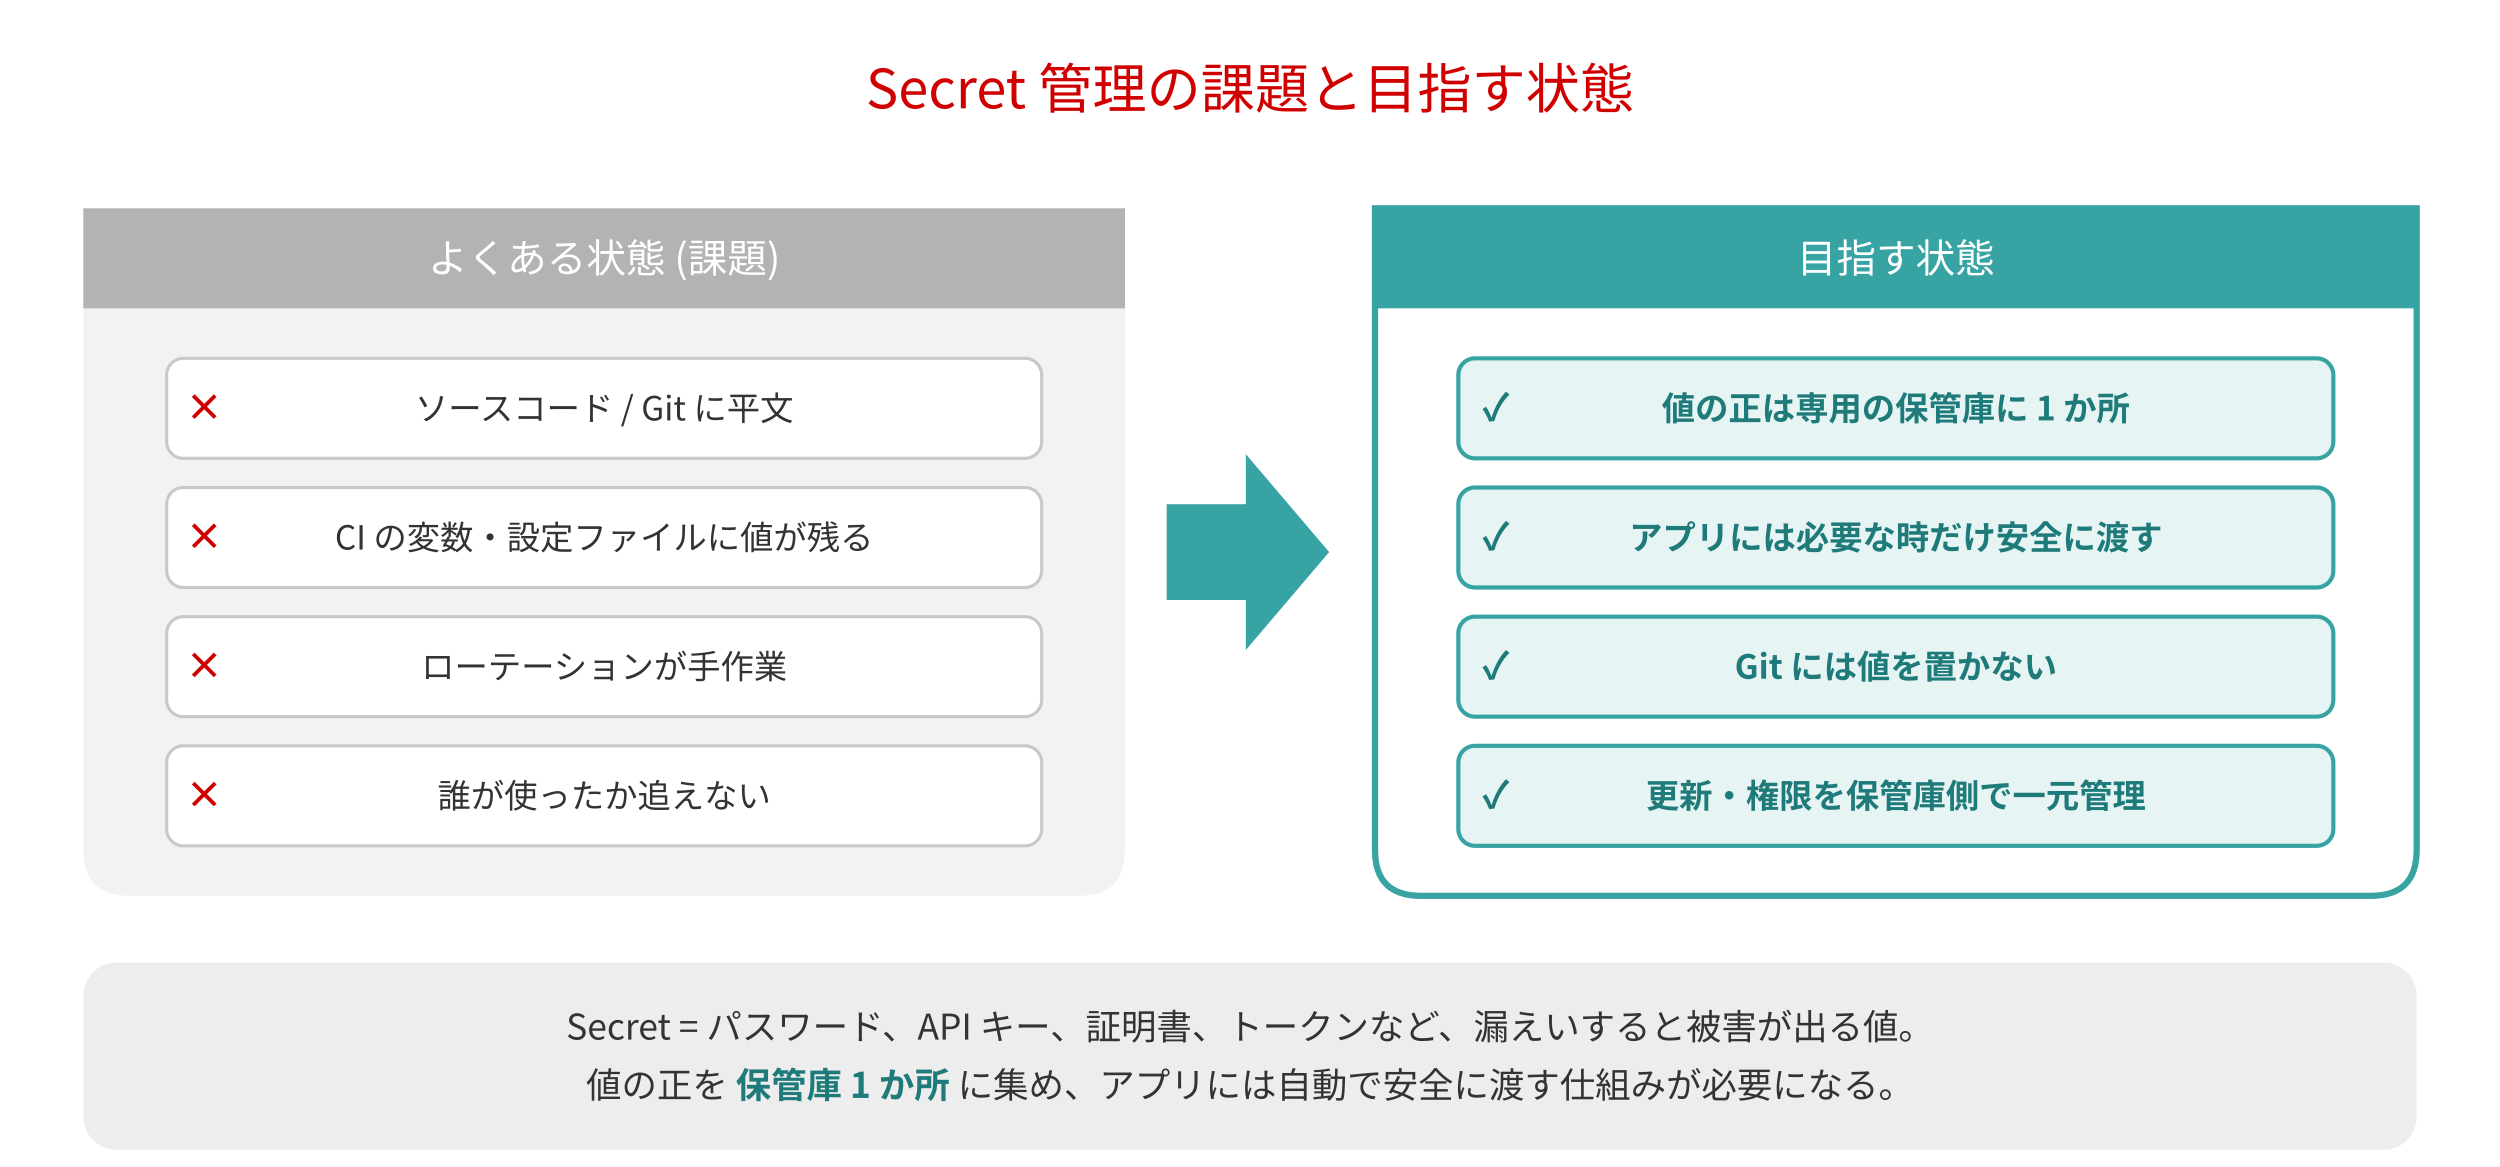
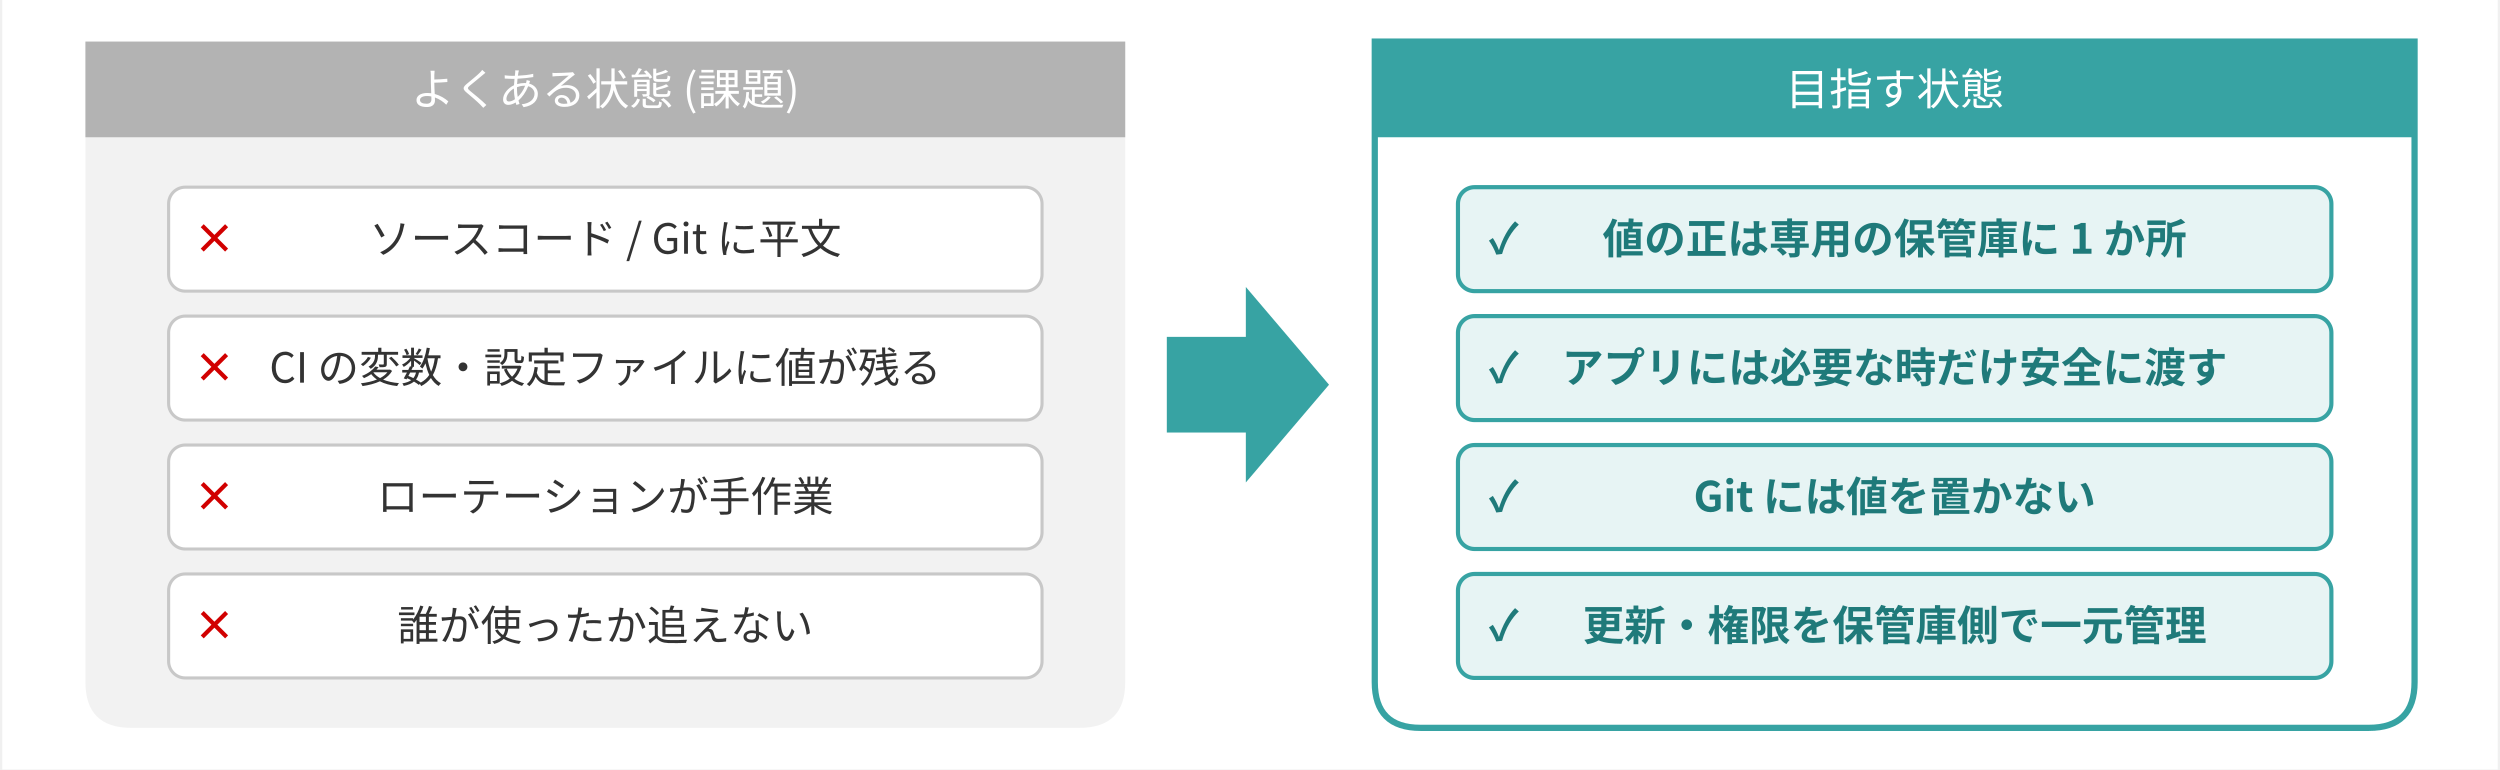
- <svg xmlns="http://www.w3.org/2000/svg" viewBox="0 0 1200 560" width="1200" height="560" font-family="'Noto Sans JP','Noto Sans CJK JP','Hiragino Sans','Hiragino Kaku Gothic ProN','Yu Gothic UI','Meiryo',sans-serif">
+ <svg xmlns="http://www.w3.org/2000/svg" viewBox="0 80 1200 370" width="900" height="277" font-family="'Noto Sans JP','Noto Sans CJK JP','Hiragino Sans','Hiragino Kaku Gothic ProN','Yu Gothic UI','Meiryo',sans-serif">
  <defs>
-     <marker id="arr-teal" viewBox="0 0 10 10" refX="9" refY="5" markerWidth="8" markerHeight="8" orient="auto-start-reverse">
+     <marker id="arr-teal" viewBox="0 0 10 10" refX="9" refY="5" markerWidth="7" markerHeight="7" orient="auto-start-reverse">
      <path d="M0,0 L10,5 L0,10 z" fill="#37a3a3" />
    </marker>
-     <marker id="arr-gray" viewBox="0 0 10 10" refX="9" refY="5" markerWidth="8" markerHeight="8" orient="auto-start-reverse">
+     <marker id="arr-gray" viewBox="0 0 10 10" refX="9" refY="5" markerWidth="7" markerHeight="7" orient="auto-start-reverse">
      <path d="M0,0 L10,5 L0,10 z" fill="#6b6b6b" />
    </marker>
-     <marker id="arr-red" viewBox="0 0 10 10" refX="9" refY="5" markerWidth="8" markerHeight="8" orient="auto-start-reverse">
+     <marker id="arr-red" viewBox="0 0 10 10" refX="9" refY="5" markerWidth="7" markerHeight="7" orient="auto-start-reverse">
      <path d="M0,0 L10,5 L0,10 z" fill="#d10000" />
    </marker>
  </defs>
-   <rect width="1200" height="560" fill="#ffffff" />
-   <text x="600.0" y="52" text-anchor="middle" font-size="26" fill="#d10000">Secret 管理の課題と目指す状態</text>
+   <rect x="0" y="80" width="1200" height="370" fill="#ffffff" />
  <path d="M40,100 H540 V408 Q540,430 518,430 H62 Q40,430 40,408 Z" fill="#f2f2f2" />
-   <rect x="40" y="100" width="500" height="48" fill="#b3b3b3" />
-   <text x="290.0" y="130.84" text-anchor="middle" font-size="19" fill="#ffffff">よくある状態 (課題)</text>
-   <rect x="80" y="172" width="420" height="48" rx="8" fill="#ffffff" stroke="#c8c8c8" stroke-width="1.5" />
-   <text x="290.0" y="201.8" text-anchor="middle" font-size="16" fill="#333333">ソースコード / Git に平文</text>
-   <text x="98" y="202" text-anchor="middle" font-size="18" fill="#d10000" font-weight="bold">×</text>
-   <rect x="80" y="234" width="420" height="48" rx="8" fill="#ffffff" stroke="#c8c8c8" stroke-width="1.5" />
-   <text x="290.0" y="263.8" text-anchor="middle" font-size="16" fill="#333333">CI の変数・設定ファイルに値が残る</text>
-   <text x="98" y="264" text-anchor="middle" font-size="18" fill="#d10000" font-weight="bold">×</text>
-   <rect x="80" y="296" width="420" height="48" rx="8" fill="#ffffff" stroke="#c8c8c8" stroke-width="1.5" />
-   <text x="290.0" y="325.8" text-anchor="middle" font-size="16" fill="#333333">ローテーションが手作業</text>
-   <text x="98" y="326" text-anchor="middle" font-size="18" fill="#d10000" font-weight="bold">×</text>
-   <rect x="80" y="358" width="420" height="48" rx="8" fill="#ffffff" stroke="#c8c8c8" stroke-width="1.5" />
-   <text x="290.0" y="387.8" text-anchor="middle" font-size="16" fill="#333333">誰が使ったか追えない</text>
-   <text x="98" y="388" text-anchor="middle" font-size="18" fill="#d10000" font-weight="bold">×</text>
+   <rect x="40" y="100" width="500" height="46" fill="#b3b3b3" />
+   <text x="290.0" y="130.5" text-anchor="middle" font-size="21" fill="#ffffff">よくある状態 (課題)</text>
+   <rect x="80" y="170" width="420" height="50" rx="8" fill="#ffffff" stroke="#c8c8c8" stroke-width="1.5" />
+   <text x="290.0" y="202.0" text-anchor="middle" font-size="20" fill="#333333">ソースコード / Git に平文</text>
+   <text x="102" y="202" text-anchor="middle" font-size="20" fill="#d10000" font-weight="bold">×</text>
+   <rect x="80" y="232" width="420" height="50" rx="8" fill="#ffffff" stroke="#c8c8c8" stroke-width="1.5" />
+   <text x="290.0" y="264.0" text-anchor="middle" font-size="20" fill="#333333">CI の変数・設定ファイルに値が残る</text>
+   <text x="102" y="264" text-anchor="middle" font-size="20" fill="#d10000" font-weight="bold">×</text>
+   <rect x="80" y="294" width="420" height="50" rx="8" fill="#ffffff" stroke="#c8c8c8" stroke-width="1.5" />
+   <text x="290.0" y="326.0" text-anchor="middle" font-size="20" fill="#333333">ローテーションが手作業</text>
+   <text x="102" y="326" text-anchor="middle" font-size="20" fill="#d10000" font-weight="bold">×</text>
+   <rect x="80" y="356" width="420" height="50" rx="8" fill="#ffffff" stroke="#c8c8c8" stroke-width="1.5" />
+   <text x="290.0" y="388.0" text-anchor="middle" font-size="20" fill="#333333">誰が使ったか追えない</text>
+   <text x="102" y="388" text-anchor="middle" font-size="20" fill="#d10000" font-weight="bold">×</text>
  <path d="M560,242 H598 V218 L638,265 L598,312 V288 H560 Z" fill="#37a3a3" />
  <path d="M660,100 H1160 V408 Q1160,430 1138,430 H682 Q660,430 660,408 Z" fill="#ffffff" stroke="#37a3a3" stroke-width="3" />
-   <rect x="660" y="100" width="500" height="48" fill="#37a3a3" />
-   <text x="910.0" y="130.84" text-anchor="middle" font-size="19" fill="#ffffff">目指す状態</text>
-   <rect x="700" y="172" width="420" height="48" rx="8" fill="#e7f4f4" stroke="#37a3a3" stroke-width="2" />
-   <text x="910.0" y="201.8" text-anchor="middle" font-size="16" fill="#1f7a7a" font-weight="bold">値の正は専用の保管庫に 1 か所</text>
-   <text x="718" y="202" text-anchor="middle" font-size="18" fill="#1f7a7a" font-weight="bold">✓</text>
-   <rect x="700" y="234" width="420" height="48" rx="8" fill="#e7f4f4" stroke="#37a3a3" stroke-width="2" />
-   <text x="910.0" y="263.8" text-anchor="middle" font-size="16" fill="#1f7a7a" font-weight="bold">アプリには必要な時だけ安全に渡す</text>
-   <text x="718" y="264" text-anchor="middle" font-size="18" fill="#1f7a7a" font-weight="bold">✓</text>
-   <rect x="700" y="296" width="420" height="48" rx="8" fill="#e7f4f4" stroke="#37a3a3" stroke-width="2" />
-   <text x="910.0" y="325.8" text-anchor="middle" font-size="16" fill="#1f7a7a" font-weight="bold">Git には値を置かない</text>
-   <text x="718" y="326" text-anchor="middle" font-size="18" fill="#1f7a7a" font-weight="bold">✓</text>
-   <rect x="700" y="358" width="420" height="48" rx="8" fill="#e7f4f4" stroke="#37a3a3" stroke-width="2" />
-   <text x="910.0" y="387.8" text-anchor="middle" font-size="16" fill="#1f7a7a" font-weight="bold">更新・権限を保管庫側で一元管理</text>
-   <text x="718" y="388" text-anchor="middle" font-size="18" fill="#1f7a7a" font-weight="bold">✓</text>
-   <rect x="40" y="462" width="1120" height="90" rx="16" fill="#ededed" />
-   <text x="600.0" y="499" text-anchor="middle" font-size="17" fill="#333333">Secret = パスワード、API キー、証明書、トークンなど、漏えいすると被害が出る値。</text>
-   <text x="600.0" y="527" text-anchor="middle" font-size="17" fill="#333333">値の正を <tspan fill="#1f7a7a" font-weight="bold">保管庫 1 か所</tspan> に集め、アプリには自動で安全に渡す仕組みが必要になる。</text>
+   <rect x="660" y="100" width="500" height="46" fill="#37a3a3" />
+   <text x="910.0" y="130.5" text-anchor="middle" font-size="21" fill="#ffffff">目指す状態</text>
+   <rect x="700" y="170" width="420" height="50" rx="8" fill="#e7f4f4" stroke="#37a3a3" stroke-width="2" />
+   <text x="910.0" y="202.0" text-anchor="middle" font-size="20" fill="#1f7a7a" font-weight="bold">値の正は専用の保管庫に 1 か所</text>
+   <text x="722" y="202" text-anchor="middle" font-size="20" fill="#1f7a7a" font-weight="bold">✓</text>
+   <rect x="700" y="232" width="420" height="50" rx="8" fill="#e7f4f4" stroke="#37a3a3" stroke-width="2" />
+   <text x="910.0" y="264.0" text-anchor="middle" font-size="20" fill="#1f7a7a" font-weight="bold">アプリには必要な時だけ安全に渡す</text>
+   <text x="722" y="264" text-anchor="middle" font-size="20" fill="#1f7a7a" font-weight="bold">✓</text>
+   <rect x="700" y="294" width="420" height="50" rx="8" fill="#e7f4f4" stroke="#37a3a3" stroke-width="2" />
+   <text x="910.0" y="326.0" text-anchor="middle" font-size="20" fill="#1f7a7a" font-weight="bold">Git には値を置かない</text>
+   <text x="722" y="326" text-anchor="middle" font-size="20" fill="#1f7a7a" font-weight="bold">✓</text>
+   <rect x="700" y="356" width="420" height="50" rx="8" fill="#e7f4f4" stroke="#37a3a3" stroke-width="2" />
+   <text x="910.0" y="388.0" text-anchor="middle" font-size="20" fill="#1f7a7a" font-weight="bold">更新・権限を保管庫側で一元管理</text>
+   <text x="722" y="388" text-anchor="middle" font-size="20" fill="#1f7a7a" font-weight="bold">✓</text>
</svg>
